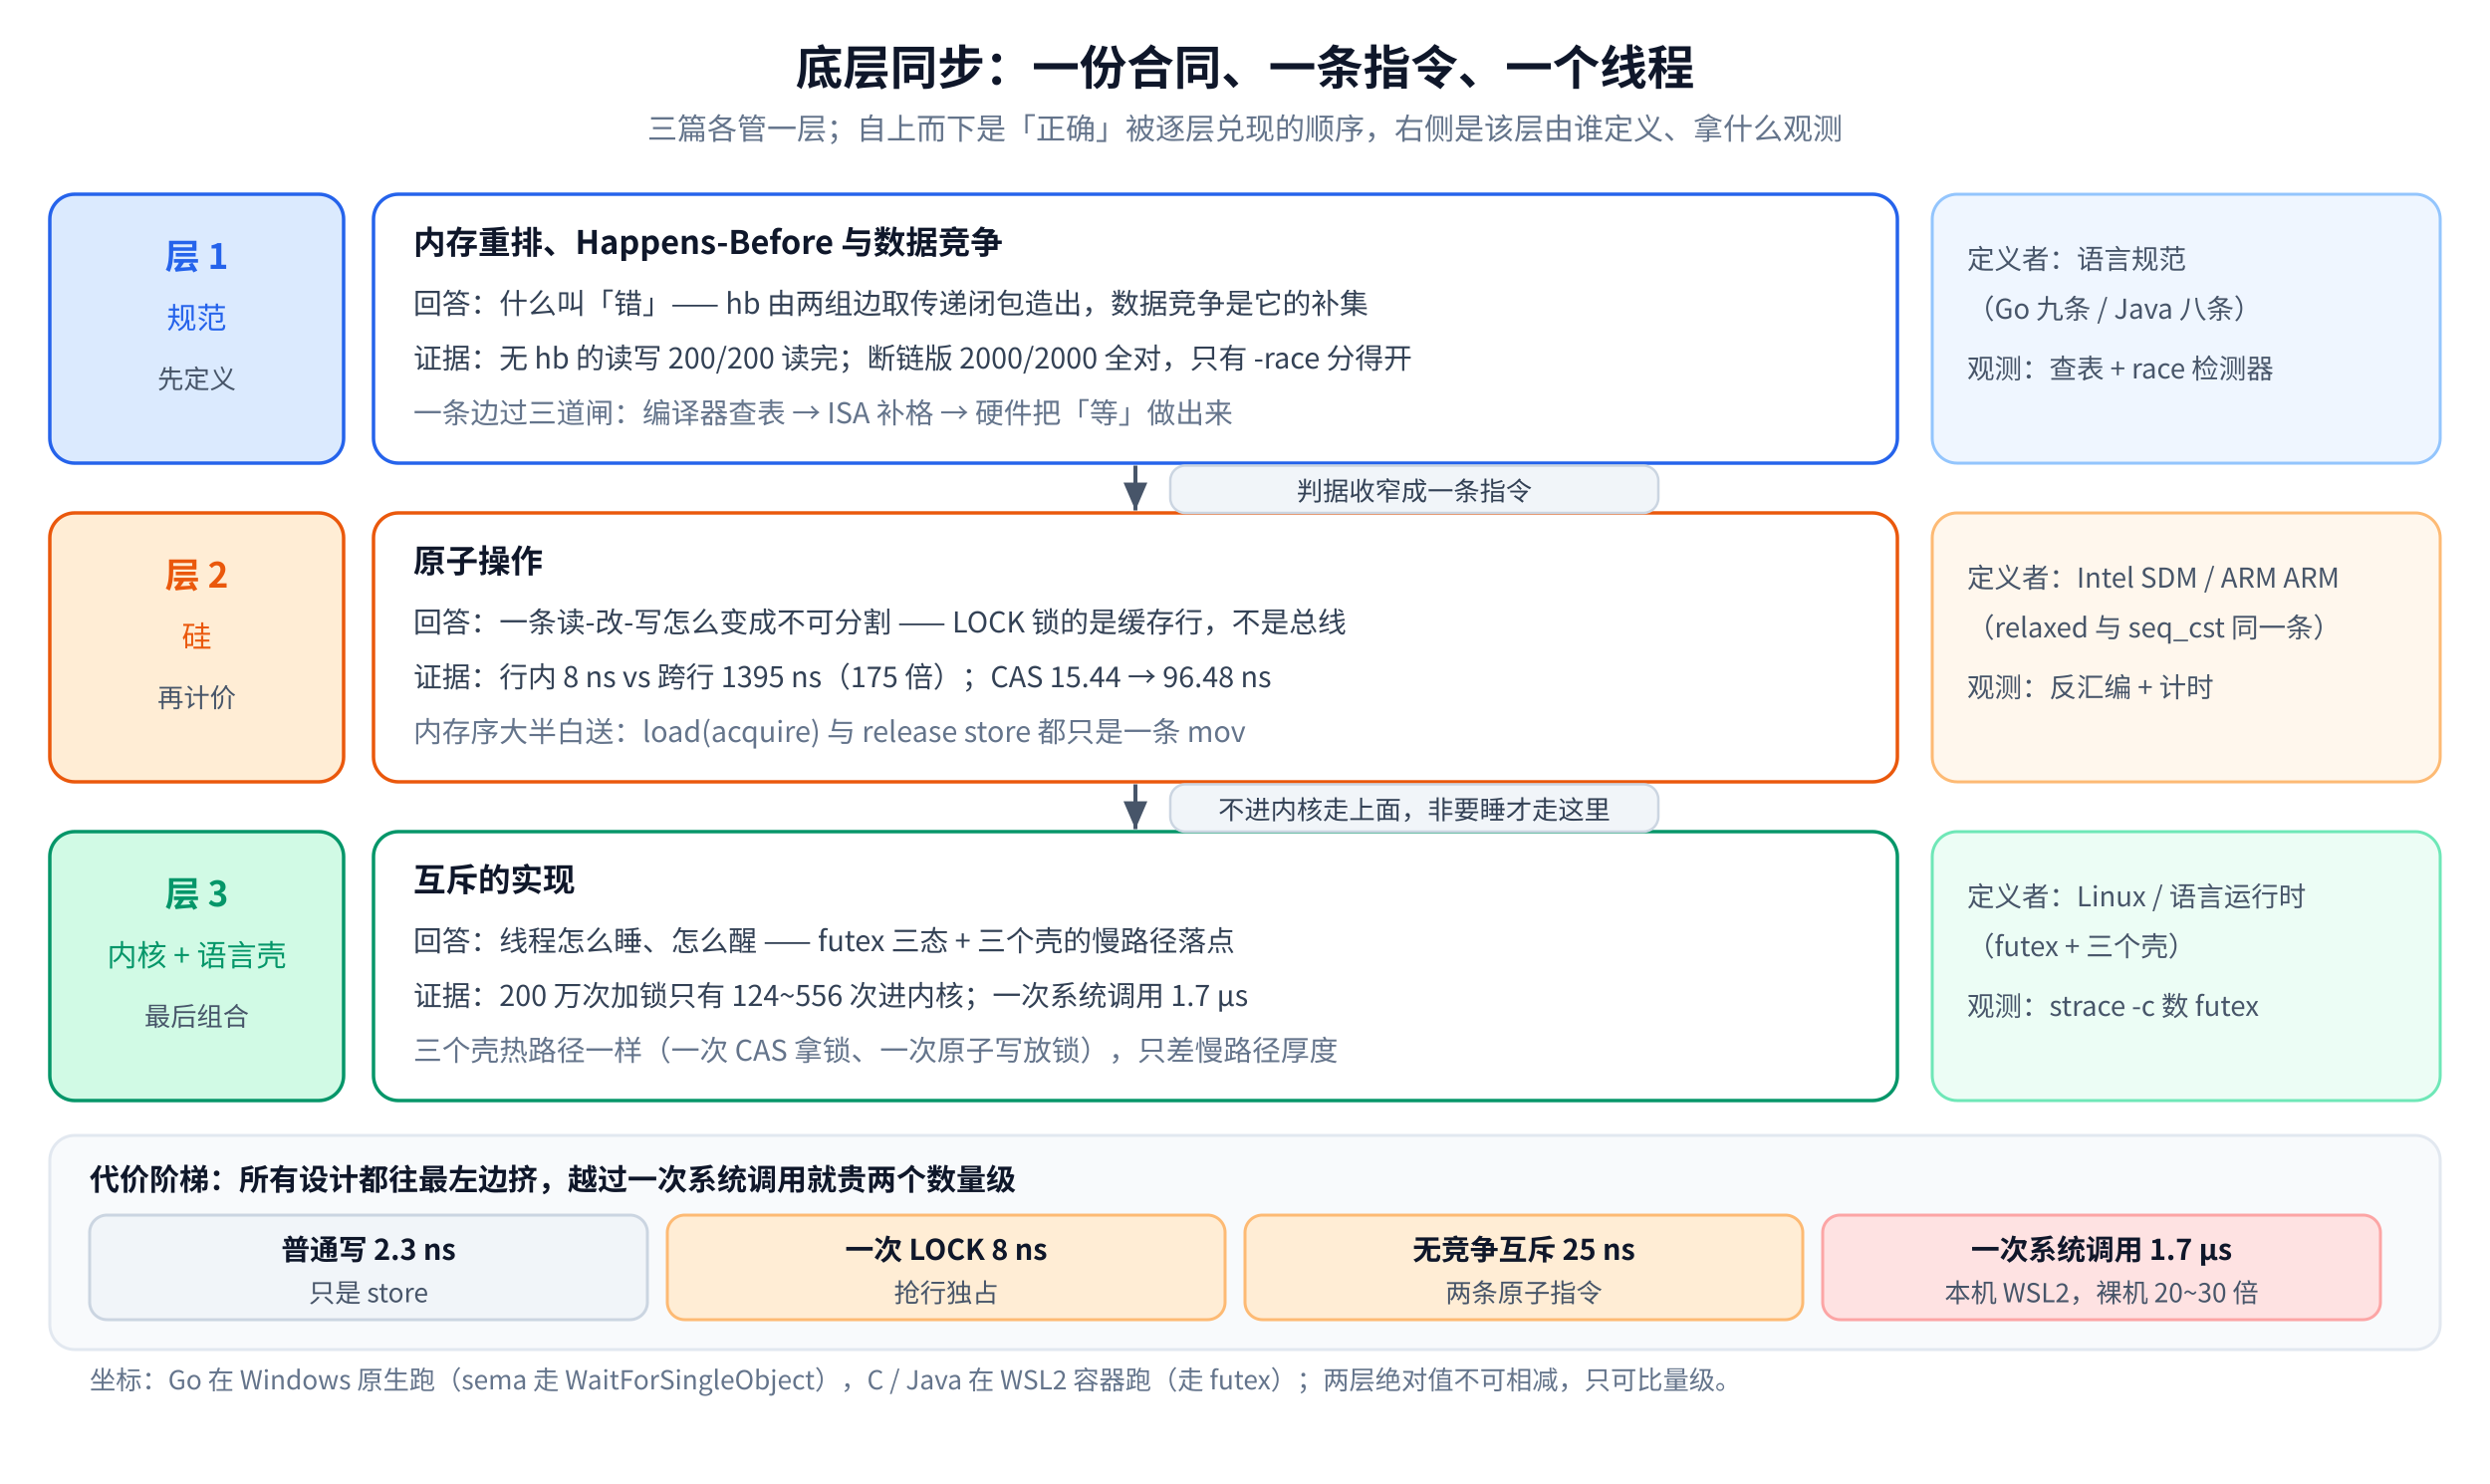
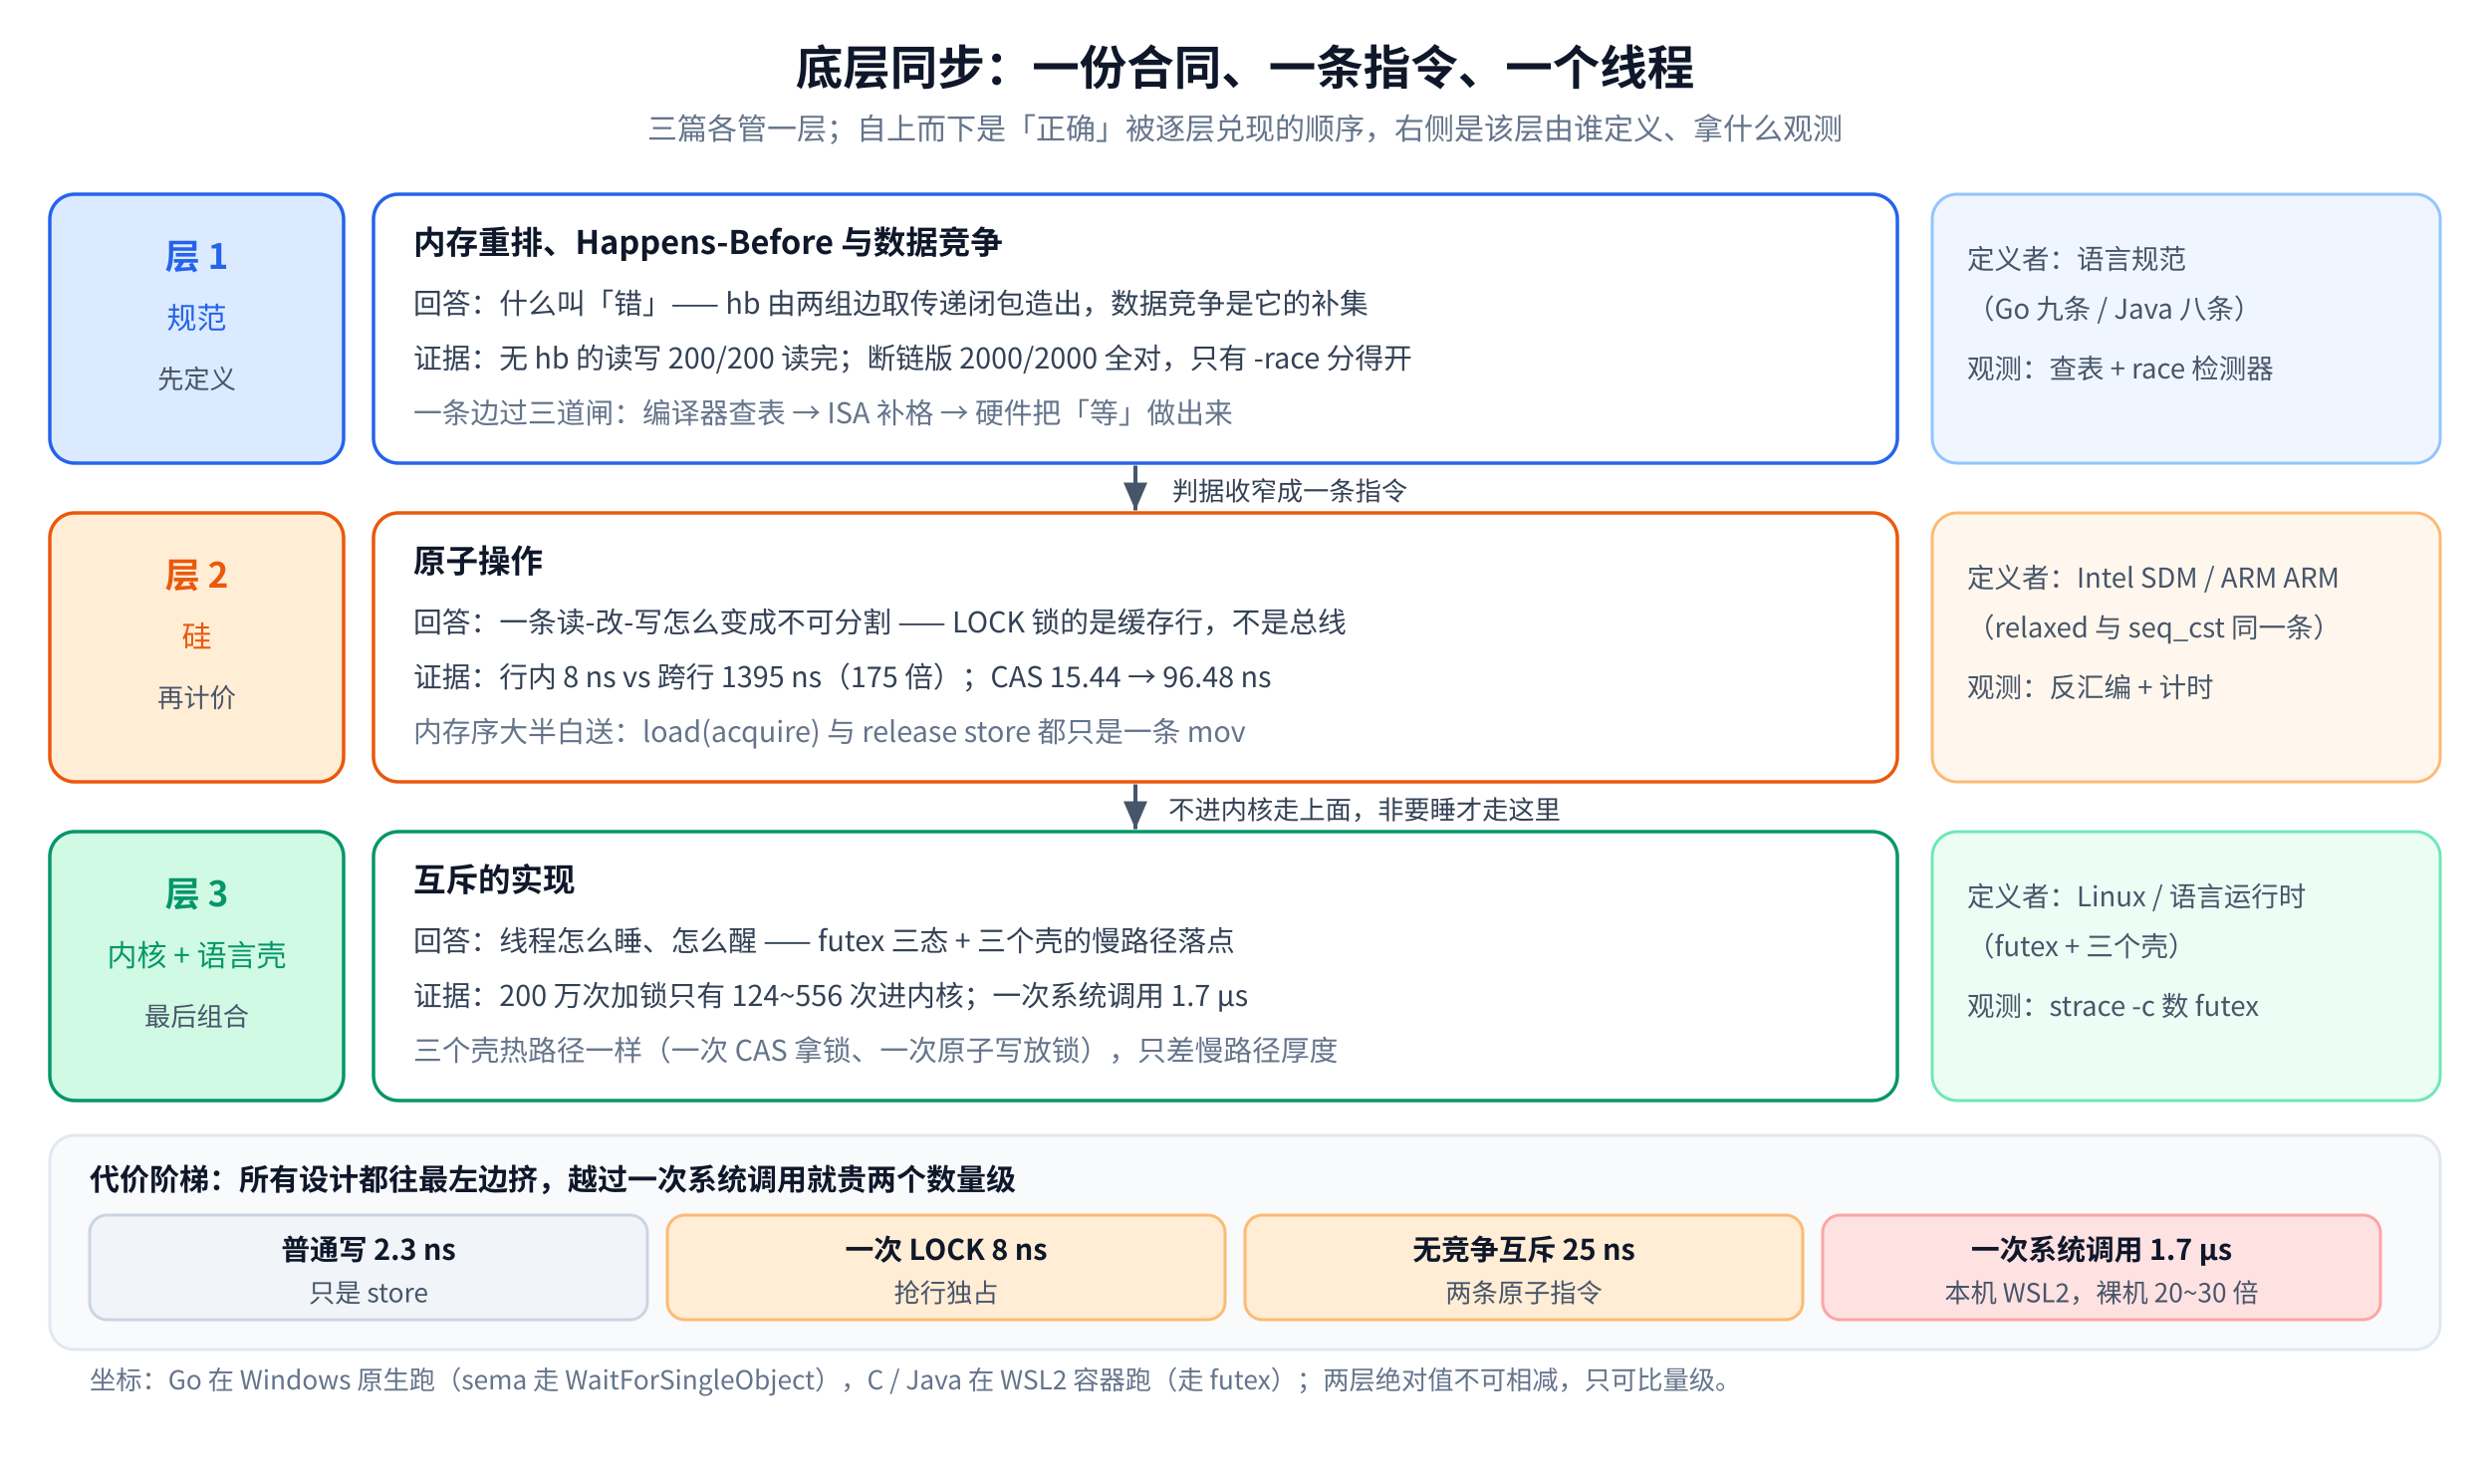
<svg xmlns="http://www.w3.org/2000/svg" viewBox="0 0 1000 596" width="1000" height="596" font-family="Microsoft YaHei, PingFang SC, Noto Sans CJK SC, sans-serif">
  <defs>
    <marker id="d" markerWidth="9" markerHeight="9" refX="7" refY="3" orient="auto">
      <path d="M0,0 L7,3 L0,6 Z" fill="#475569" />
    </marker>
  </defs>
  <rect x="0" y="0" width="1000" height="596" fill="#ffffff" />
  <text x="500" y="34" text-anchor="middle" font-size="19" font-weight="bold" fill="#0f172a">底层同步：一份合同、一条指令、一个线程</text>
  <text x="500" y="56" text-anchor="middle" font-size="12" fill="#64748b">三篇各管一层；自上而下是「正确」被逐层兑现的顺序，右侧是该层由谁定义、拿什么观测</text>
  <rect x="20" y="78" width="118" height="108" rx="10" fill="#dbeafe" stroke="#2563eb" stroke-width="1.4" />
  <text x="79" y="108" text-anchor="middle" font-size="14" font-weight="bold" fill="#2563eb">层 1</text>
  <text x="79" y="132" text-anchor="middle" font-size="12" fill="#2563eb">规范</text>
  <text x="79" y="156" text-anchor="middle" font-size="10.5" fill="#475569">先定义</text>
  <rect x="150" y="78" width="612" height="108" rx="10" fill="#ffffff" stroke="#2563eb" stroke-width="1.4" />
  <text x="166" y="102" font-size="13" font-weight="bold" fill="#0f172a">内存重排、Happens-Before 与数据竞争</text>
  <text x="166" y="126" font-size="11.5" fill="#334155">回答：什么叫「错」—— hb 由两组边取传递闭包造出，数据竞争是它的补集</text>
  <text x="166" y="148" font-size="11.5" fill="#334155">证据：无 hb 的读写 200/200 读完；断链版 2000/2000 全对，只有 -race 分得开</text>
  <text x="166" y="170" font-size="11.5" fill="#64748b">一条边过三道闸：编译器查表 → ISA 补格 → 硬件把「等」做出来</text>
  <rect x="776" y="78" width="204" height="108" rx="10" fill="#eff6ff" stroke="#93c5fd" stroke-width="1.2" />
  <text x="790" y="108" font-size="11" fill="#475569">定义者：语言规范</text>
  <text x="790" y="128" font-size="11" fill="#475569">（Go 九条 / Java 八条）</text>
  <text x="790" y="152" font-size="11" fill="#475569">观测：查表 + race 检测器</text>
  <rect x="20" y="206" width="118" height="108" rx="10" fill="#ffedd5" stroke="#ea580c" stroke-width="1.4" />
  <text x="79" y="236" text-anchor="middle" font-size="14" font-weight="bold" fill="#ea580c">层 2</text>
  <text x="79" y="260" text-anchor="middle" font-size="12" fill="#ea580c">硅</text>
  <text x="79" y="284" text-anchor="middle" font-size="10.5" fill="#475569">再计价</text>
  <rect x="150" y="206" width="612" height="108" rx="10" fill="#ffffff" stroke="#ea580c" stroke-width="1.4" />
  <text x="166" y="230" font-size="13" font-weight="bold" fill="#0f172a">原子操作</text>
  <text x="166" y="254" font-size="11.5" fill="#334155">回答：一条读-改-写怎么变成不可分割 —— LOCK 锁的是缓存行，不是总线</text>
  <text x="166" y="276" font-size="11.5" fill="#334155">证据：行内 8 ns vs 跨行 1395 ns（175 倍）；CAS 15.44 → 96.48 ns</text>
  <text x="166" y="298" font-size="11.5" fill="#64748b">内存序大半白送：load(acquire) 与 release store 都只是一条 mov</text>
  <rect x="776" y="206" width="204" height="108" rx="10" fill="#fff7ed" stroke="#fdba74" stroke-width="1.2" />
  <text x="790" y="236" font-size="11" fill="#475569">定义者：Intel SDM / ARM ARM</text>
  <text x="790" y="256" font-size="11" fill="#475569">（relaxed 与 seq_cst 同一条）</text>
  <text x="790" y="280" font-size="11" fill="#475569">观测：反汇编 + 计时</text>
  <rect x="20" y="334" width="118" height="108" rx="10" fill="#d1fae5" stroke="#059669" stroke-width="1.4" />
  <text x="79" y="364" text-anchor="middle" font-size="14" font-weight="bold" fill="#059669">层 3</text>
  <text x="79" y="388" text-anchor="middle" font-size="12" fill="#059669">内核 + 语言壳</text>
  <text x="79" y="412" text-anchor="middle" font-size="10.5" fill="#475569">最后组合</text>
  <rect x="150" y="334" width="612" height="108" rx="10" fill="#ffffff" stroke="#059669" stroke-width="1.4" />
  <text x="166" y="358" font-size="13" font-weight="bold" fill="#0f172a">互斥的实现</text>
  <text x="166" y="382" font-size="11.5" fill="#334155">回答：线程怎么睡、怎么醒 —— futex 三态 + 三个壳的慢路径落点</text>
  <text x="166" y="404" font-size="11.5" fill="#334155">证据：200 万次加锁只有 124~556 次进内核；一次系统调用 1.7 µs</text>
  <text x="166" y="426" font-size="11.5" fill="#64748b">三个壳热路径一样（一次 CAS 拿锁、一次原子写放锁），只差慢路径厚度</text>
  <rect x="776" y="334" width="204" height="108" rx="10" fill="#ecfdf5" stroke="#6ee7b7" stroke-width="1.2" />
  <text x="790" y="364" font-size="11" fill="#475569">定义者：Linux / 语言运行时</text>
  <text x="790" y="384" font-size="11" fill="#475569">（futex + 三个壳）</text>
  <text x="790" y="408" font-size="11" fill="#475569">观测：strace -c 数 futex</text>
  <line x1="456" y1="187" x2="456" y2="205" stroke="#475569" stroke-width="1.6" marker-end="url(#d)" />
-   <rect x="470" y="187" width="196" height="19" rx="6" fill="#f1f5f9" stroke="#cbd5e1" stroke-width="1" />
-   <text x="568" y="201" text-anchor="middle" font-size="10.5" fill="#334155">判据收窄成一条指令</text>
+   <text x="518" y="201" text-anchor="middle" font-size="10.5" fill="#334155">判据收窄成一条指令</text>
  <line x1="456" y1="315" x2="456" y2="333" stroke="#475569" stroke-width="1.6" marker-end="url(#d)" />
-   <rect x="470" y="315" width="196" height="19" rx="6" fill="#f1f5f9" stroke="#cbd5e1" stroke-width="1" />
-   <text x="568" y="329" text-anchor="middle" font-size="10.5" fill="#334155">不进内核走上面，非要睡才走这里</text>
+   <text x="548" y="329" text-anchor="middle" font-size="10.5" fill="#334155">不进内核走上面，非要睡才走这里</text>
  <rect x="20" y="456" width="960" height="86" rx="10" fill="#f8fafc" stroke="#e2e8f0" stroke-width="1.2" />
  <text x="36" y="478" font-size="12" font-weight="bold" fill="#0f172a">代价阶梯：所有设计都往最左边挤，越过一次系统调用就贵两个数量级</text>
  <rect x="36" y="488" width="224" height="42" rx="7" fill="#f1f5f9" stroke="#cbd5e1" stroke-width="1.2" />
  <text x="148" y="506" text-anchor="middle" font-size="11.5" font-weight="bold" fill="#0f172a">普通写 2.3 ns</text>
  <text x="148" y="523" text-anchor="middle" font-size="10.5" fill="#475569">只是 store</text>
  <rect x="268" y="488" width="224" height="42" rx="7" fill="#ffedd5" stroke="#fdba74" stroke-width="1.2" />
  <text x="380" y="506" text-anchor="middle" font-size="11.5" font-weight="bold" fill="#0f172a">一次 LOCK 8 ns</text>
  <text x="380" y="523" text-anchor="middle" font-size="10.5" fill="#475569">抢行独占</text>
  <rect x="500" y="488" width="224" height="42" rx="7" fill="#ffedd5" stroke="#fdba74" stroke-width="1.2" />
  <text x="612" y="506" text-anchor="middle" font-size="11.5" font-weight="bold" fill="#0f172a">无竞争互斥 25 ns</text>
  <text x="612" y="523" text-anchor="middle" font-size="10.5" fill="#475569">两条原子指令</text>
  <rect x="732" y="488" width="224" height="42" rx="7" fill="#fee2e2" stroke="#fca5a5" stroke-width="1.2" />
  <text x="844" y="506" text-anchor="middle" font-size="11.5" font-weight="bold" fill="#0f172a">一次系统调用 1.7 µs</text>
  <text x="844" y="523" text-anchor="middle" font-size="10.5" fill="#475569">本机 WSL2，裸机 20~30 倍</text>
  <text x="36" y="558" font-size="10.5" fill="#64748b">坐标：Go 在 Windows 原生跑（sema 走 WaitForSingleObject），C / Java 在 WSL2 容器跑（走 futex）；两层绝对值不可相减，只可比量级。</text>
</svg>
